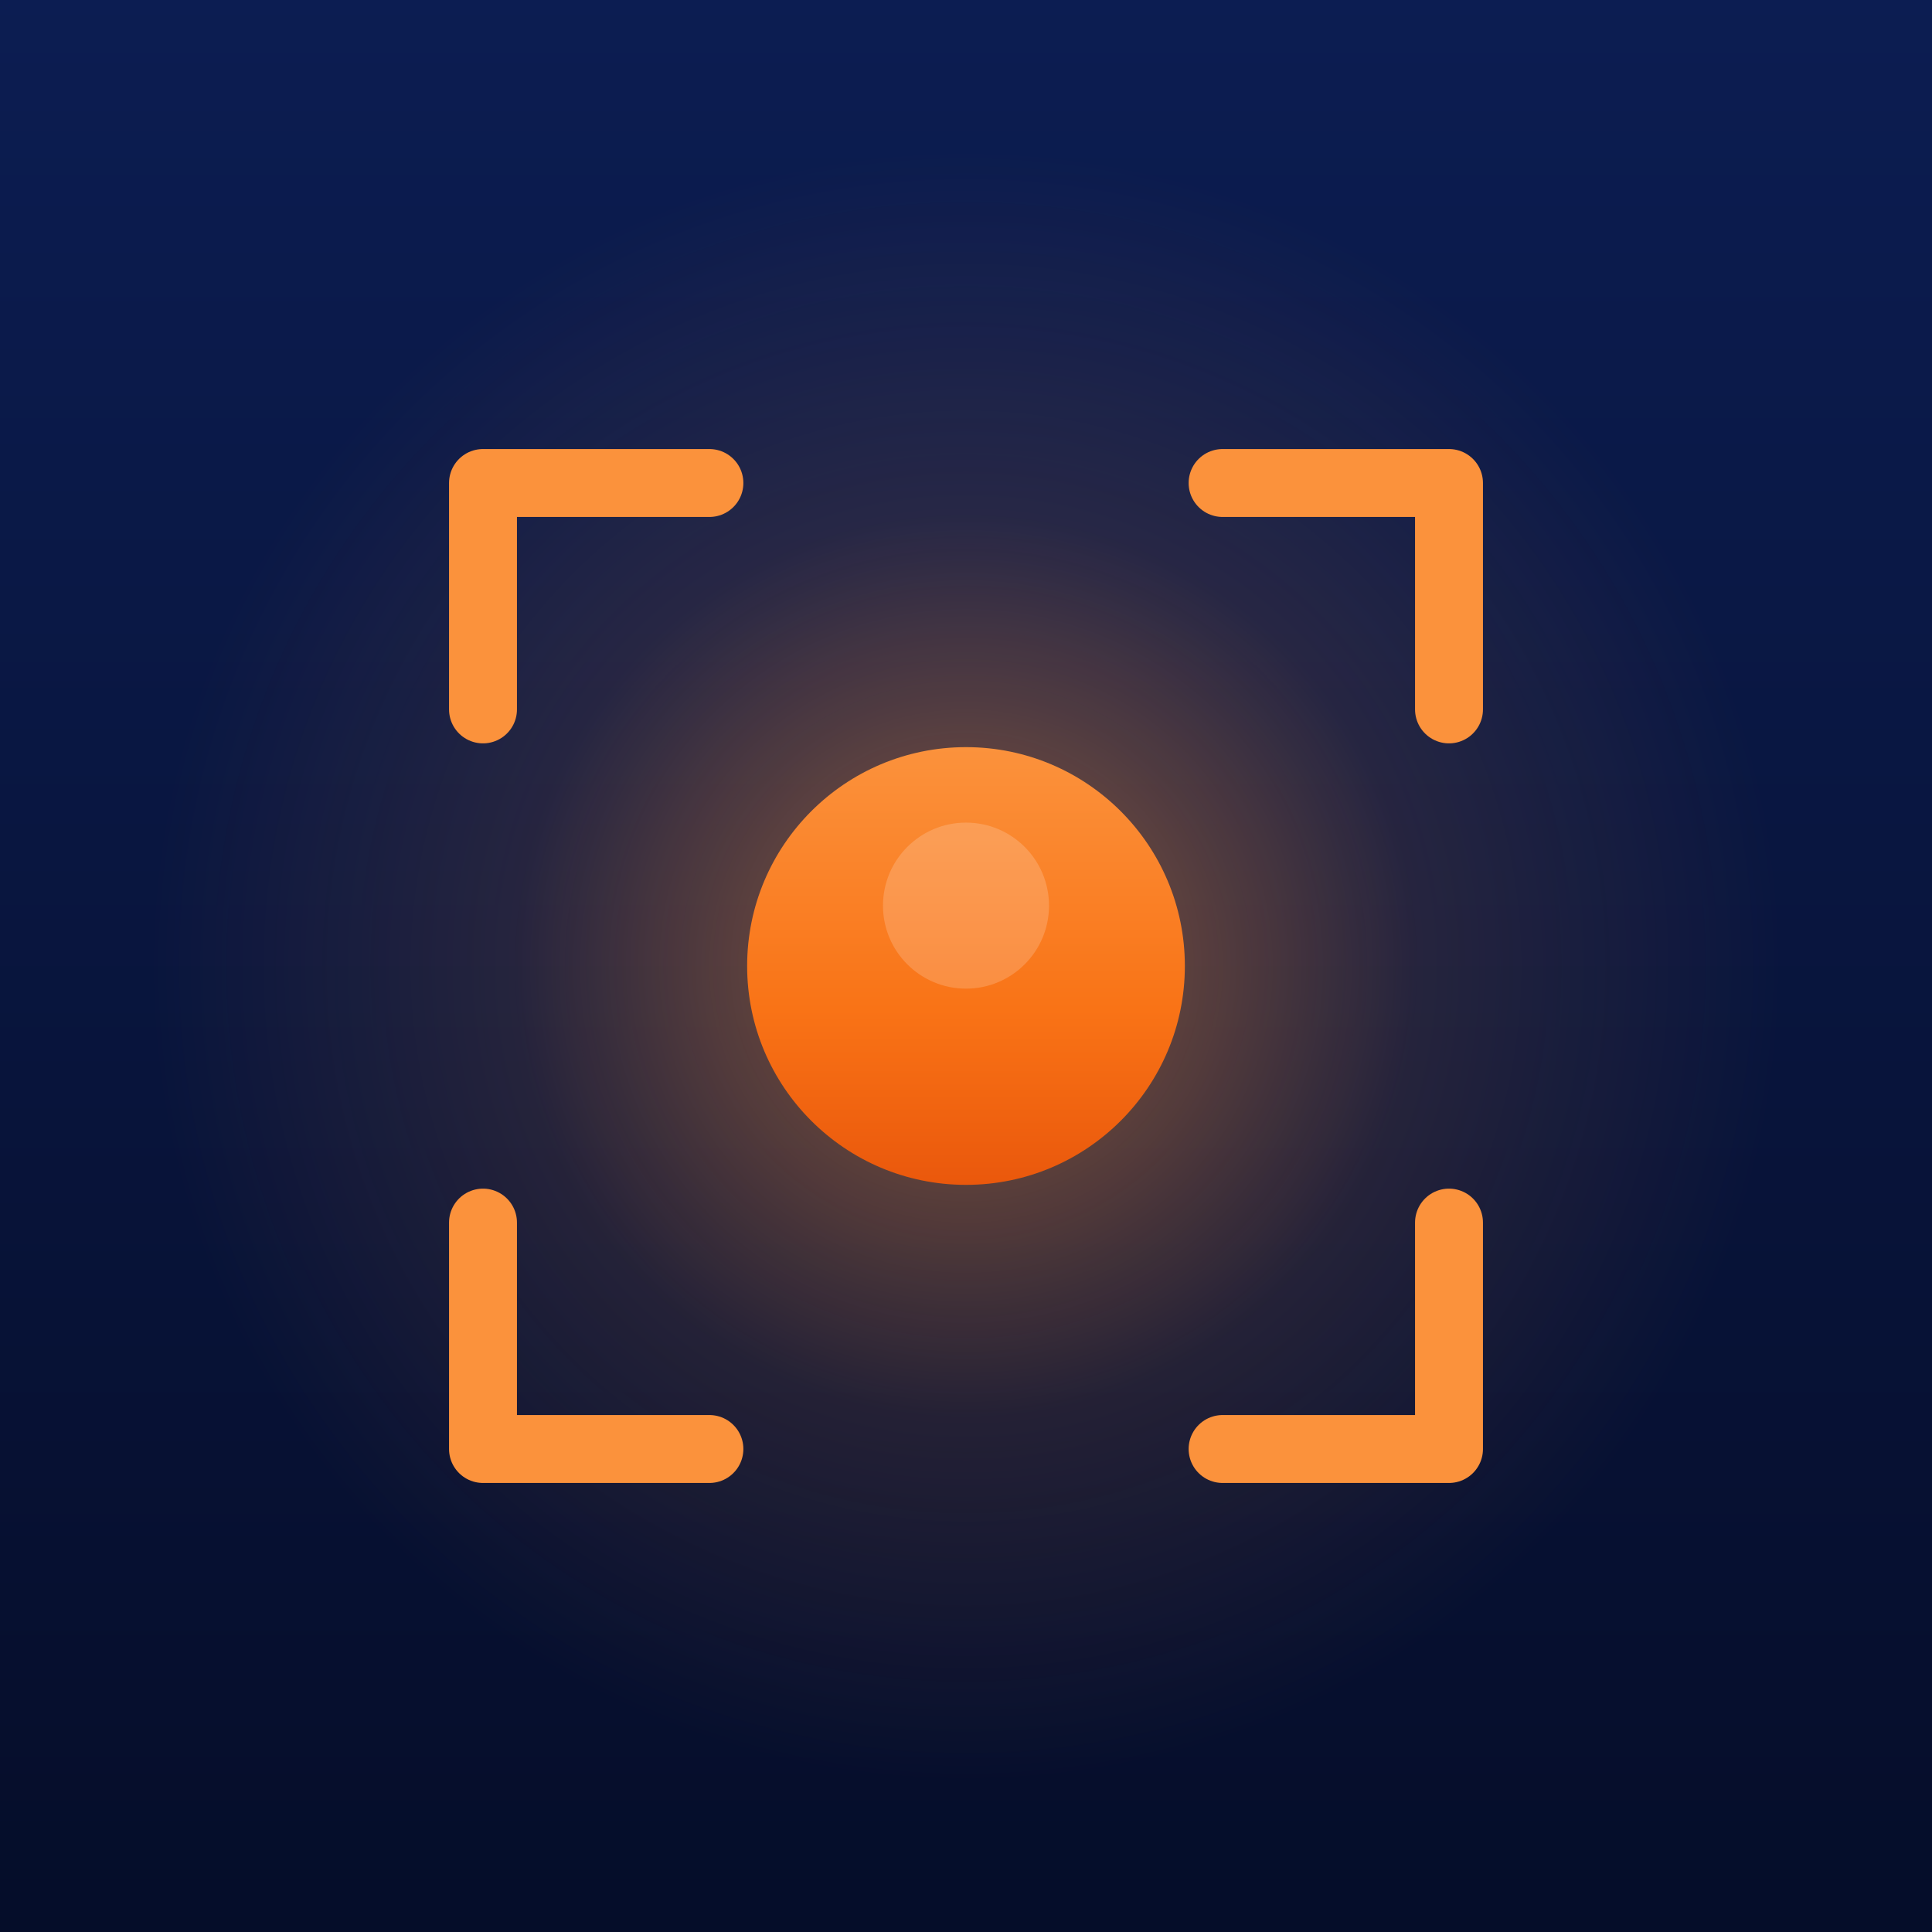
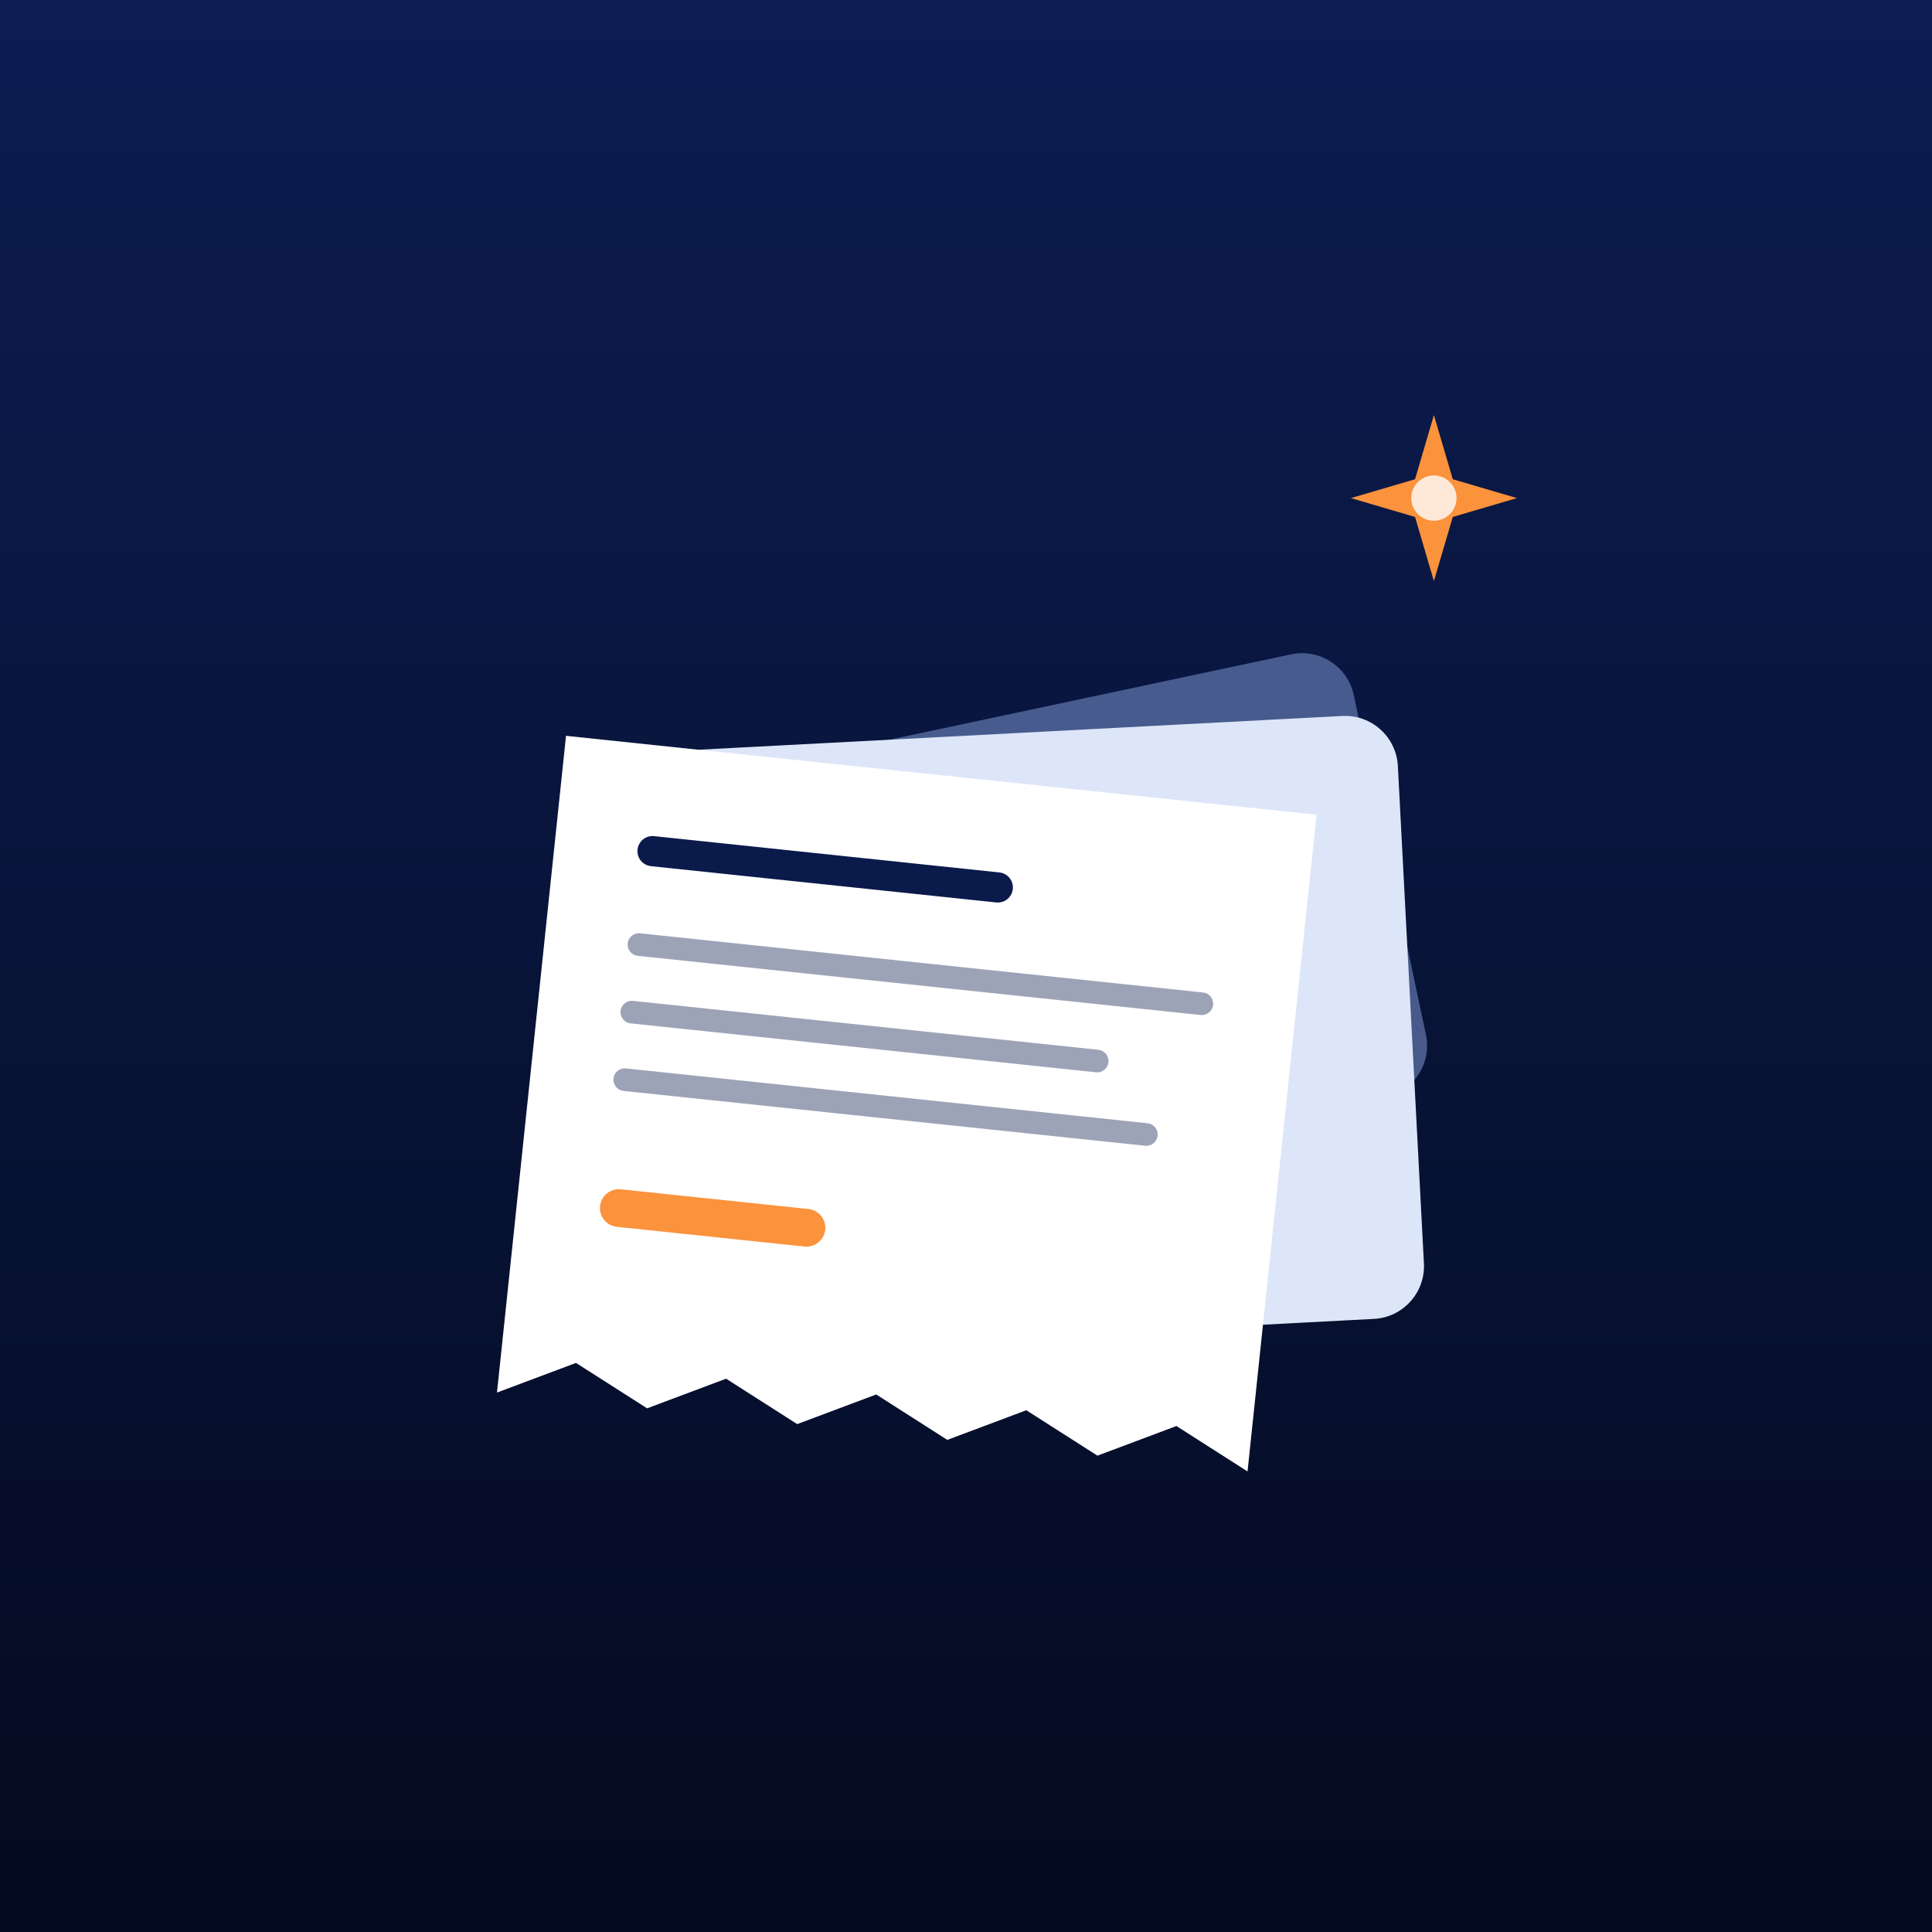
<svg xmlns="http://www.w3.org/2000/svg" viewBox="0 0 512 512" role="img" aria-label="Cursorvers Capture">
  <defs>
-     <linearGradient id="cap-bg" x1="0" y1="0" x2="0" y2="1">
+     <linearGradient id="bg2" x1="0" y1="0" x2="0" y2="1">
      <stop offset="0%" stop-color="#0c1d52" />
-       <stop offset="100%" stop-color="#050d29" />
-     </linearGradient>
-     <radialGradient id="cap-glow" cx="50%" cy="50%" r="42%">
-       <stop offset="0%" stop-color="#fb923c" stop-opacity="0.55" />
-       <stop offset="55%" stop-color="#fb923c" stop-opacity="0.12" />
-       <stop offset="100%" stop-color="#fb923c" stop-opacity="0" />
-     </radialGradient>
-     <linearGradient id="cap-dot" x1="0" y1="0" x2="0" y2="1">
-       <stop offset="0%" stop-color="#fb923c" />
-       <stop offset="60%" stop-color="#f97316" />
-       <stop offset="100%" stop-color="#ea580c" />
+       <stop offset="100%" stop-color="#040a1f" />
    </linearGradient>
  </defs>
-   <rect width="512" height="512" fill="url(#cap-bg)" />
-   <rect width="512" height="512" fill="url(#cap-glow)" />
-   <g stroke="#fb923c" stroke-width="18" fill="none" stroke-linecap="round" stroke-linejoin="round">
-     <path d="M 128 188 L 128 128 L 188 128" />
-     <path d="M 324 128 L 384 128 L 384 188" />
-     <path d="M 128 324 L 128 384 L 188 384" />
-     <path d="M 324 384 L 384 384 L 384 324" />
+   <rect width="512" height="512" fill="url(#bg2)" />
+   <g transform="translate(170 210) rotate(-12)">
+     <rect width="190" height="120" rx="14" fill="#7a93cf" opacity="0.55" />
  </g>
-   <circle cx="256" cy="256" r="58" fill="url(#cap-dot)" />
-   <circle cx="256" cy="240" r="22" fill="#ffffff" opacity="0.18" />
+   <g transform="translate(160 200) rotate(-3)">
+     <rect width="210" height="160" rx="14" fill="#dde6f8" />
+     <rect x="22" y="32" width="120" height="10" rx="5" fill="#1e3a8a" opacity="0.5" />
+     <rect x="22" y="56" width="160" height="10" rx="5" fill="#1e3a8a" opacity="0.3" />
+     <rect x="22" y="80" width="100" height="10" rx="5" fill="#1e3a8a" opacity="0.3" />
+   </g>
+   <g transform="translate(150 195) rotate(6)">
+     <path d="M 0 0 H 200 V 175 L 180 165 L 160 175 L 140 165 L 120 175 L 100 165 L 80 175 L 60 165 L 40 175 L 20 165 L 0 175 Z" fill="#ffffff" />
+     <rect x="22" y="24" width="100" height="8" rx="4" fill="#0a1a4a" />
+     <rect x="22" y="50" width="156" height="6" rx="3" fill="#0a1a4a" opacity="0.4" />
+     <rect x="22" y="68" width="130" height="6" rx="3" fill="#0a1a4a" opacity="0.4" />
+     <rect x="22" y="86" width="145" height="6" rx="3" fill="#0a1a4a" opacity="0.4" />
+     <rect x="22" y="118" width="60" height="10" rx="5" fill="#fb923c" />
+   </g>
+   <g transform="translate(380 132)">
+     <path d="M 0 -22 L 5 -5 L 22 0 L 5 5 L 0 22 L -5 5 L -22 0 L -5 -5 Z" fill="#fb923c" />
+     <circle r="6" fill="#ffffff" opacity="0.8" />
+   </g>
</svg>
